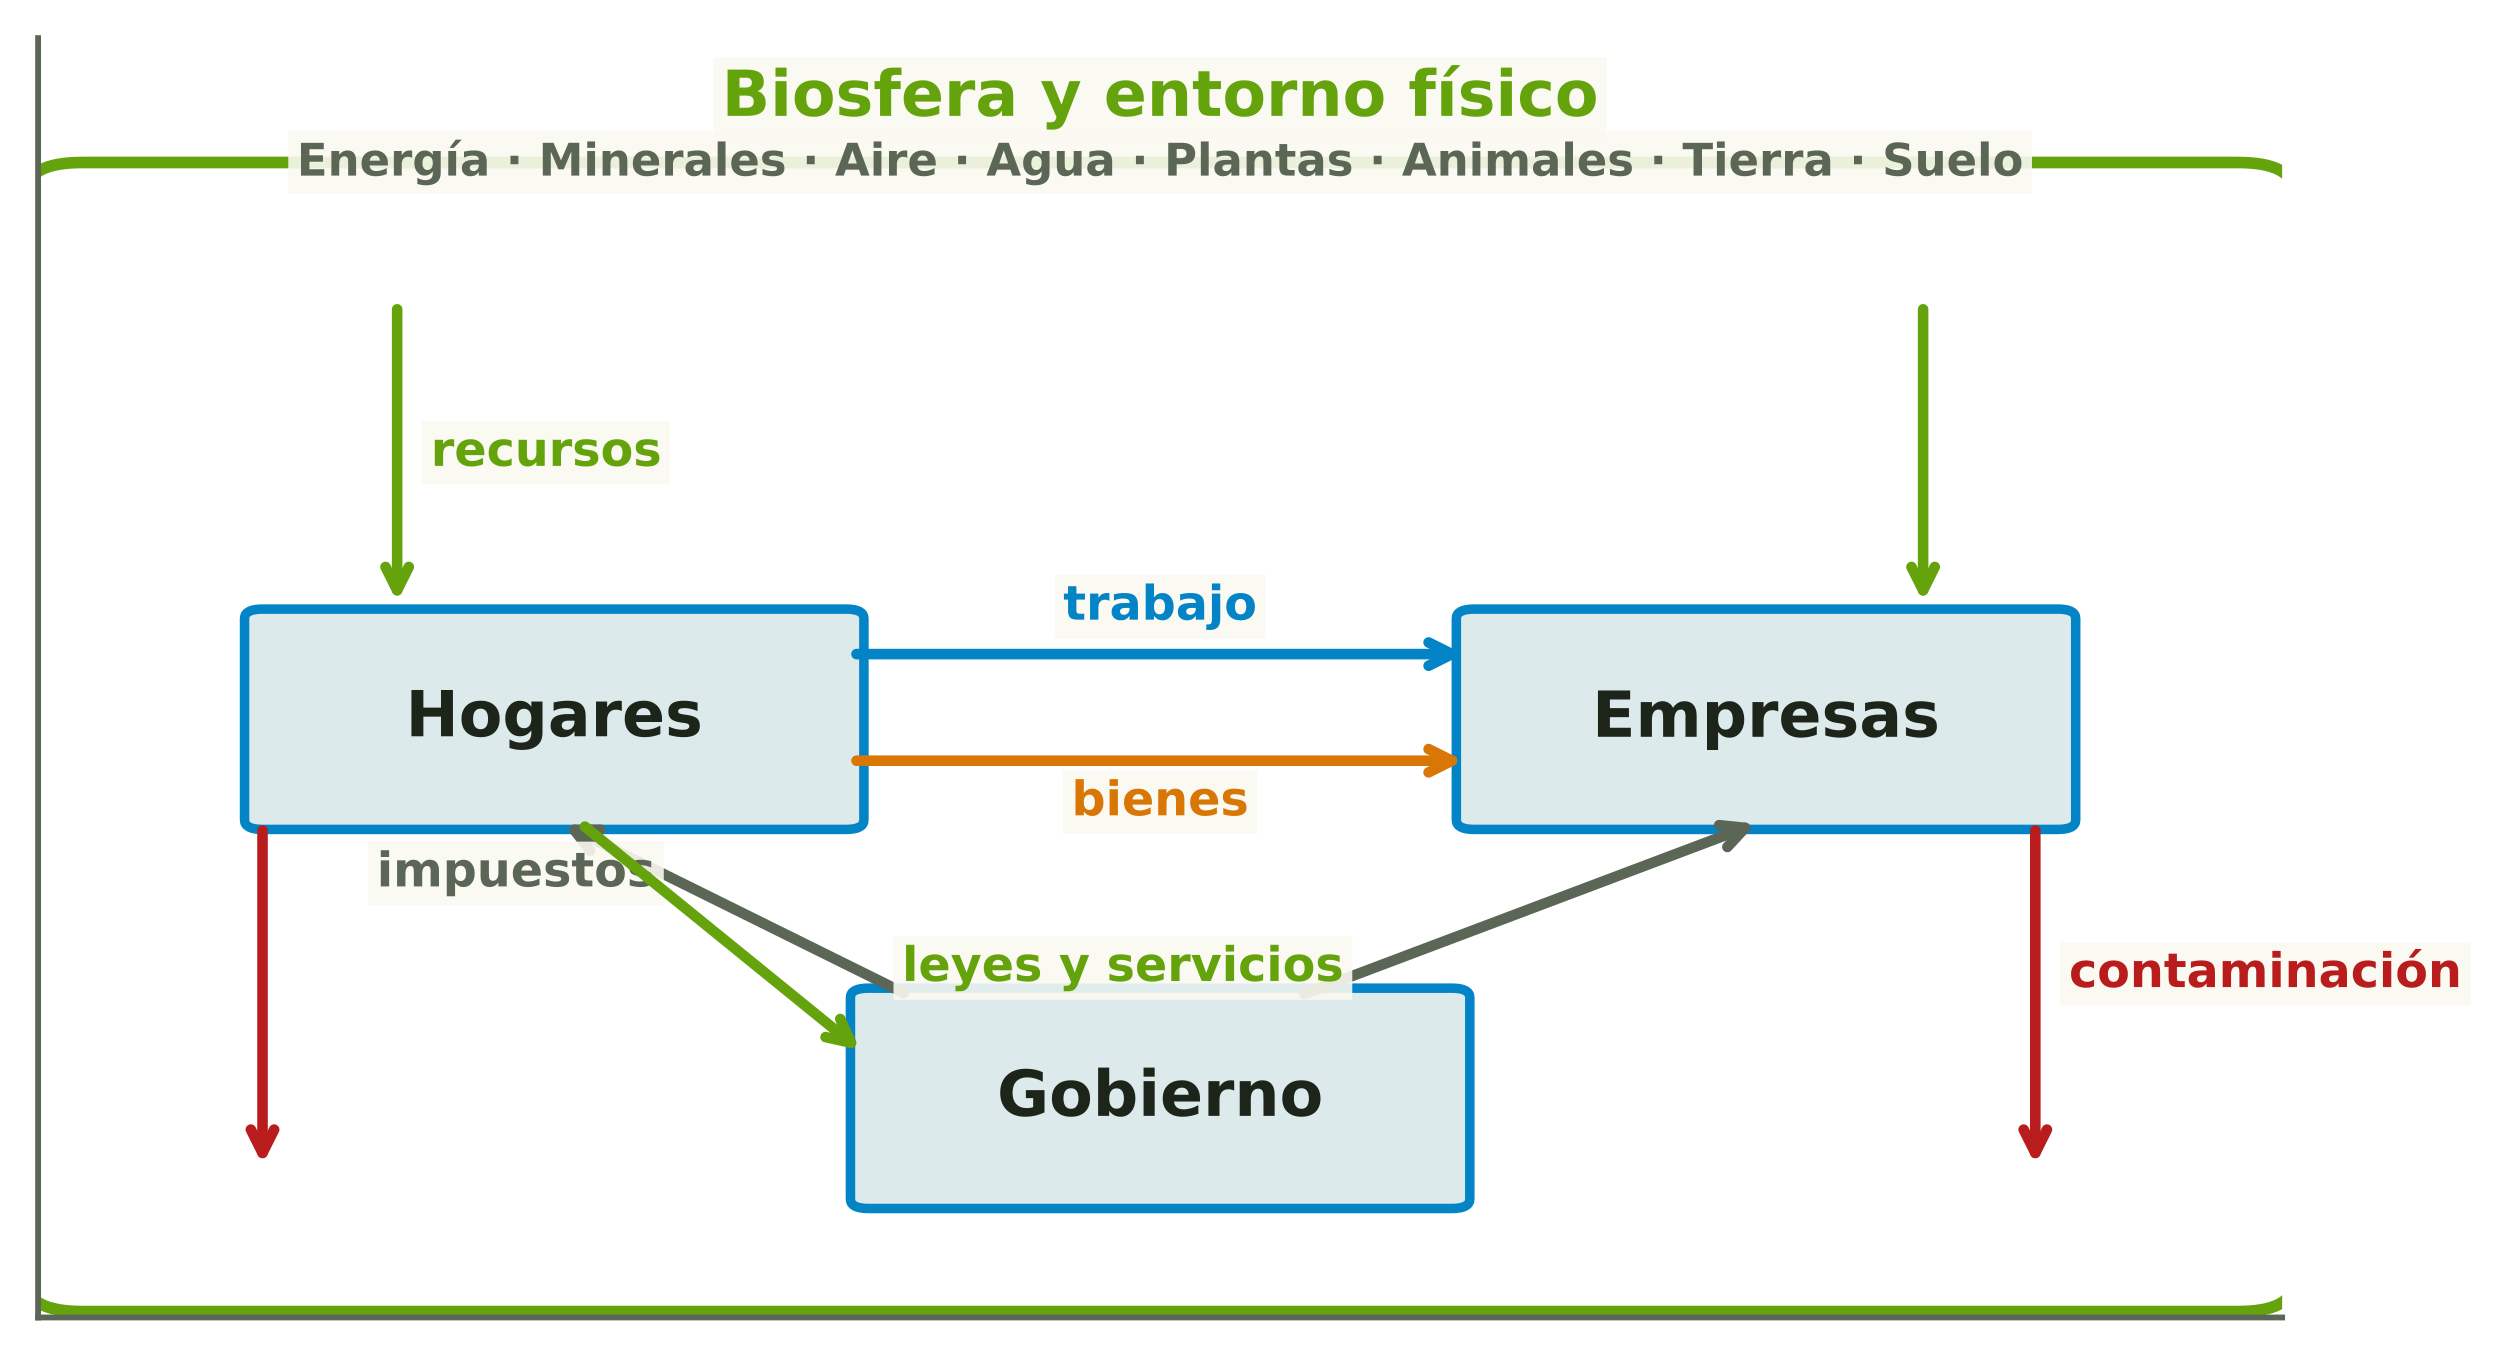
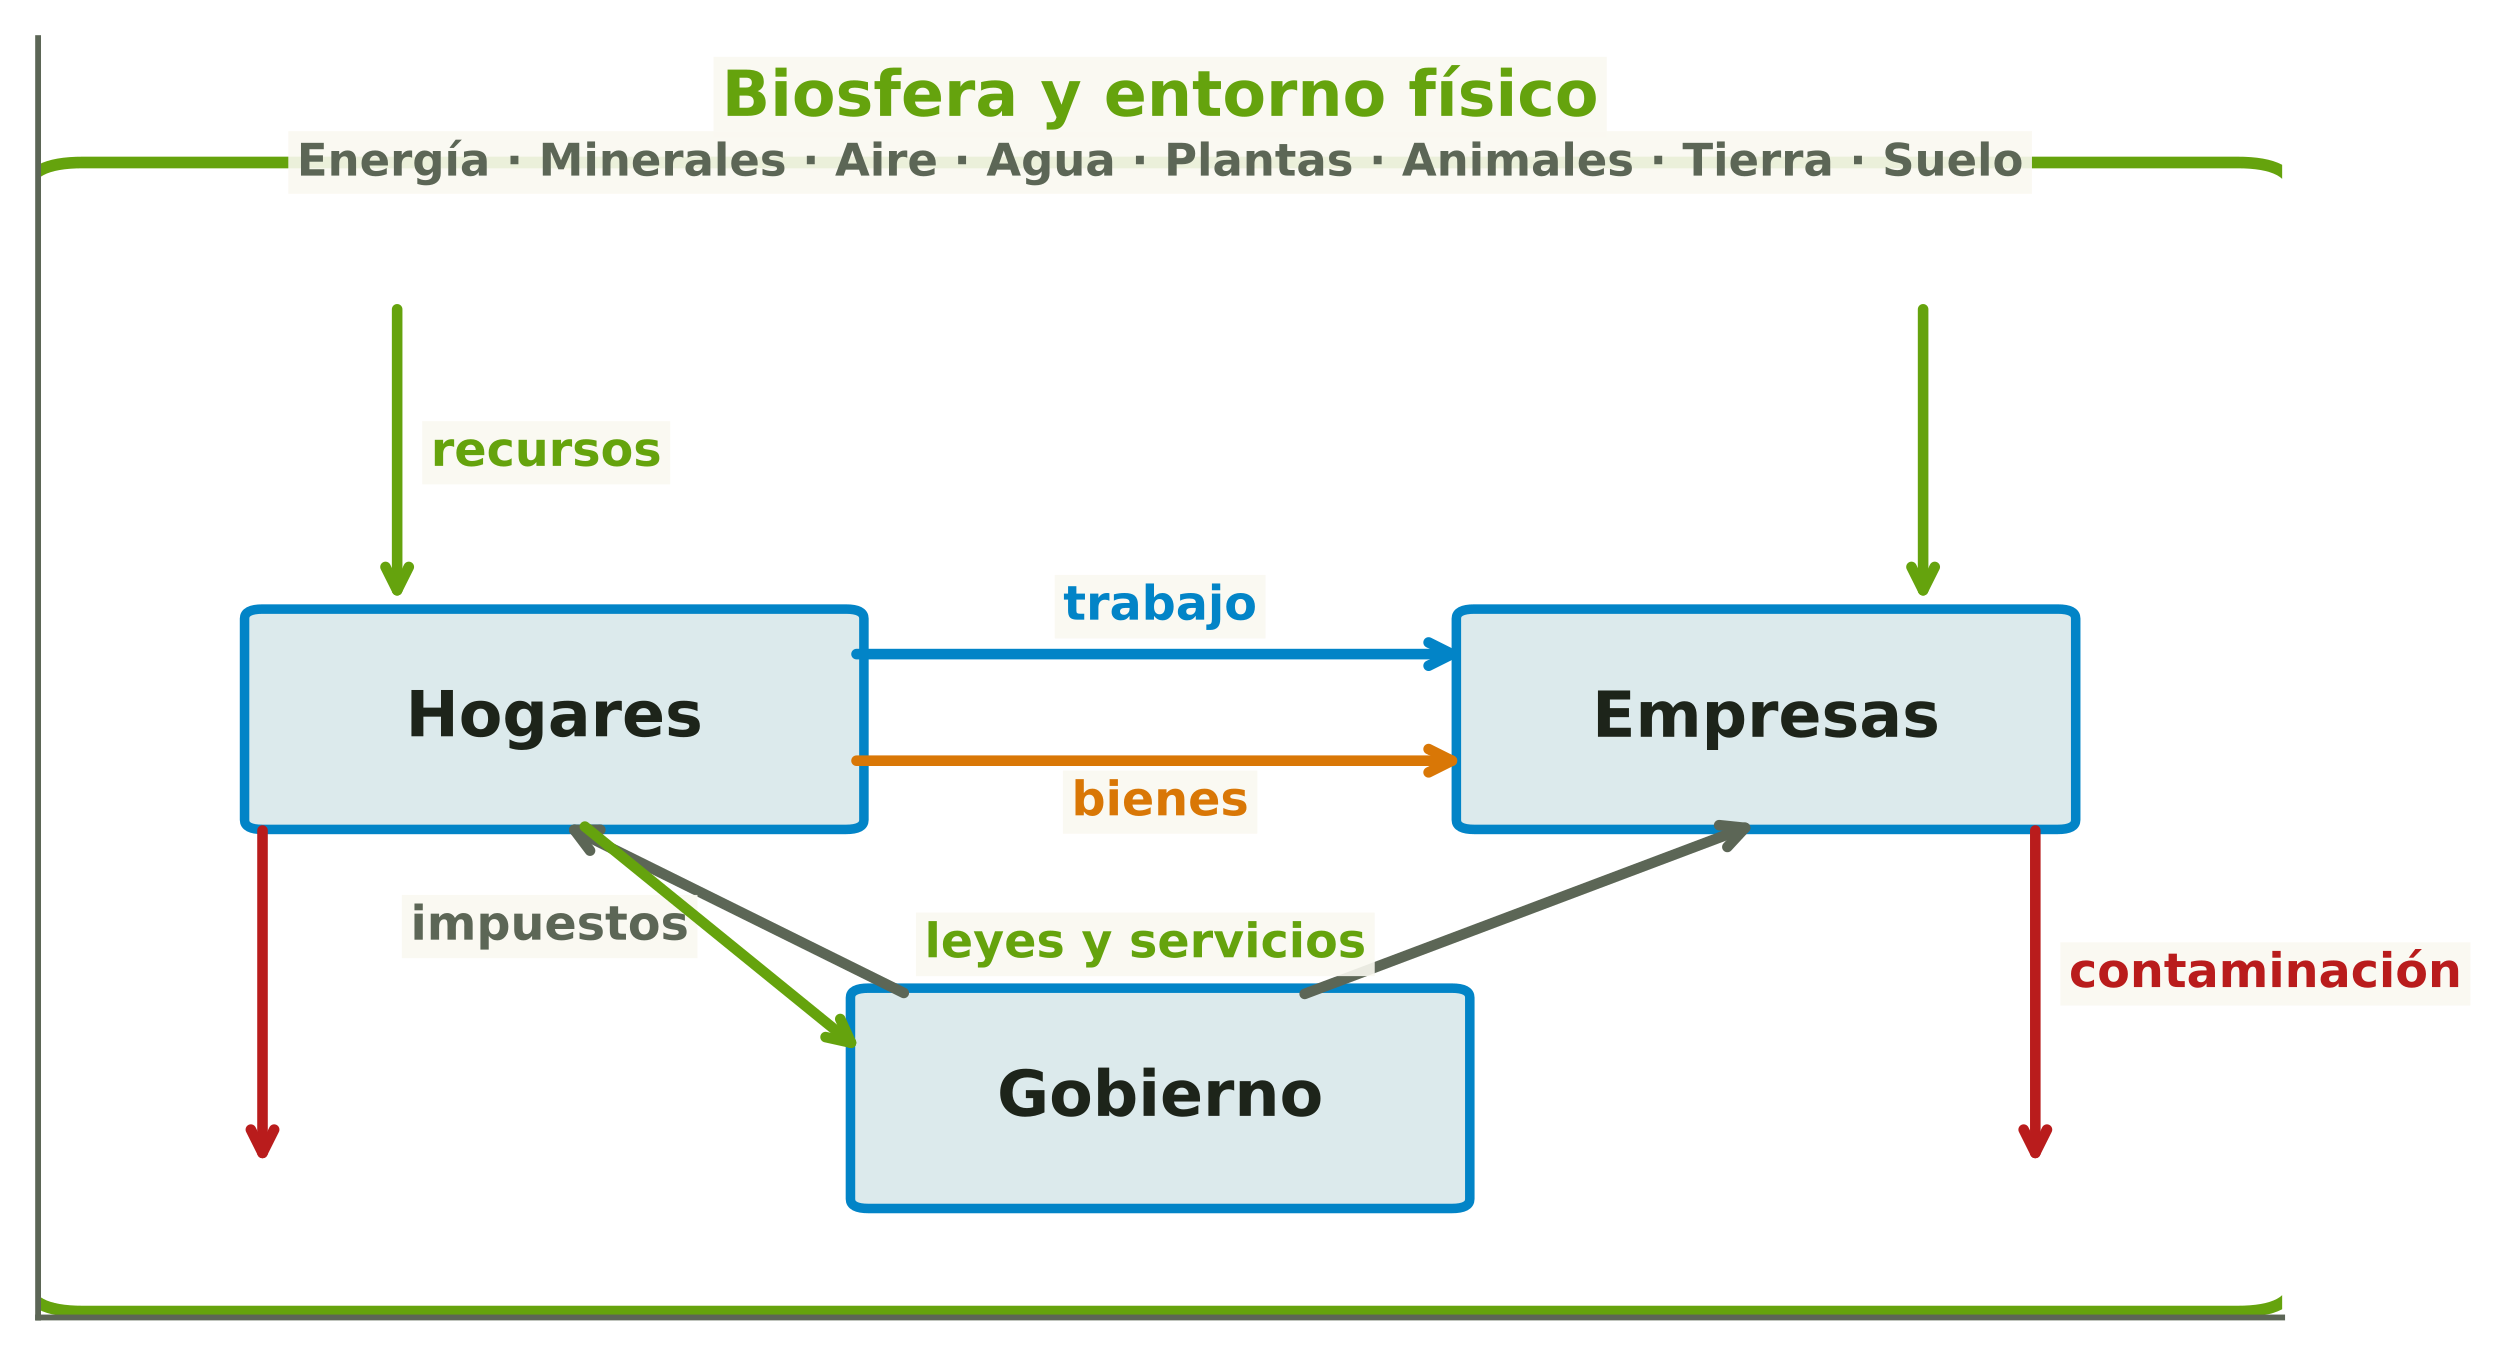
<svg xmlns="http://www.w3.org/2000/svg" xmlns:xlink="http://www.w3.org/1999/xlink" width="472.448pt" height="256.176pt" viewBox="0 0 472.448 256.176" version="1.1">
  <defs>
    <style type="text/css">*{stroke-linejoin: round; stroke-linecap: butt}</style>
  </defs>
  <g id="figure_1">
    <g id="patch_1">
      <path d="M 0 256.176  L 472.448 256.176  L 472.448 0  L 0 0  L 0 256.176  z " style="fill: none; opacity: 0" />
    </g>
    <g id="axes_1">
      <g id="patch_2">
        <path d="M 7.2 248.976  L 431.28 248.976  L 431.28 7.2  L 7.2 7.2  L 7.2 248.976  z " style="fill: none" />
      </g>
      <g id="matplotlib.axis_1" />
      <g id="matplotlib.axis_2" />
      <g id="patch_3">
        <path d="M 15.682 247.857  L 422.798 247.857  Q 433.4 247.857 433.4 242.26  L 433.4 36.303  Q 433.4 30.706 422.798 30.706  L 15.682 30.706  Q 5.08 30.706 5.08 36.303  L 5.08 242.26  Q 5.08 247.857 15.682 247.857  L 15.682 247.857  z " clip-path="url(#pf16288091c)" style="fill: none; stroke: #65a30d; stroke-width: 2.2; stroke-linejoin: miter" />
      </g>
      <g id="patch_4">
        <path d="M 7.2 248.976  L 7.2 7.2  " style="fill: none; stroke: #5c6656; stroke-width: 1.1; stroke-linejoin: miter; stroke-linecap: square" />
      </g>
      <g id="patch_5">
        <path d="M 7.2 248.976  L 431.28 248.976  " style="fill: none; stroke: #5c6656; stroke-width: 1.1; stroke-linejoin: miter; stroke-linecap: square" />
      </g>
      <g id="text_1">
        <g id="patch_6">
          <path d="M 134.835 26.047  L 303.645 26.047  L 303.645 10.74  L 134.835 10.74  z " style="fill: #faf8f1; opacity: 0.9" />
        </g>
        <g style="fill: #65a30d" transform="translate(136.395 21.89771) scale(0.12 -0.12)">
          <defs>
            <path id="DejaVuSans-Bold-42" d="M 2456 2859  Q 2741 2859 2887 2984  Q 3034 3109 3034 3353  Q 3034 3594 2887 3720  Q 2741 3847 2456 3847  L 1791 3847  L 1791 2859  L 2456 2859  z M 2497 819  Q 2859 819 3042 972  Q 3225 1125 3225 1434  Q 3225 1738 3044 1889  Q 2863 2041 2497 2041  L 1791 2041  L 1791 819  L 2497 819  z M 3616 2497  Q 4003 2384 4215 2081  Q 4428 1778 4428 1338  Q 4428 663 3972 331  Q 3516 0 2584 0  L 588 0  L 588 4666  L 2394 4666  Q 3366 4666 3802 4372  Q 4238 4078 4238 3431  Q 4238 3091 4078 2852  Q 3919 2613 3616 2497  z " transform="scale(0.015625)" />
            <path id="DejaVuSans-Bold-69" d="M 538 3500  L 1656 3500  L 1656 0  L 538 0  L 538 3500  z M 538 4863  L 1656 4863  L 1656 3950  L 538 3950  L 538 4863  z " transform="scale(0.015625)" />
            <path id="DejaVuSans-Bold-6f" d="M 2203 2784  Q 1831 2784 1636 2517  Q 1441 2250 1441 1747  Q 1441 1244 1636 976  Q 1831 709 2203 709  Q 2569 709 2762 976  Q 2956 1244 2956 1747  Q 2956 2250 2762 2517  Q 2569 2784 2203 2784  z M 2203 3584  Q 3106 3584 3614 3096  Q 4122 2609 4122 1747  Q 4122 884 3614 396  Q 3106 -91 2203 -91  Q 1297 -91 786 396  Q 275 884 275 1747  Q 275 2609 786 3096  Q 1297 3584 2203 3584  z " transform="scale(0.015625)" />
            <path id="DejaVuSans-Bold-73" d="M 3272 3391  L 3272 2541  Q 2913 2691 2578 2766  Q 2244 2841 1947 2841  Q 1628 2841 1473 2761  Q 1319 2681 1319 2516  Q 1319 2381 1436 2309  Q 1553 2238 1856 2203  L 2053 2175  Q 2913 2066 3209 1816  Q 3506 1566 3506 1031  Q 3506 472 3093 190  Q 2681 -91 1863 -91  Q 1516 -91 1145 -36  Q 775 19 384 128  L 384 978  Q 719 816 1070 734  Q 1422 653 1784 653  Q 2113 653 2278 743  Q 2444 834 2444 1013  Q 2444 1163 2330 1236  Q 2216 1309 1875 1350  L 1678 1375  Q 931 1469 631 1722  Q 331 1975 331 2491  Q 331 3047 712 3315  Q 1094 3584 1881 3584  Q 2191 3584 2531 3537  Q 2872 3491 3272 3391  z " transform="scale(0.015625)" />
            <path id="DejaVuSans-Bold-66" d="M 2841 4863  L 2841 4128  L 2222 4128  Q 1984 4128 1890 4042  Q 1797 3956 1797 3744  L 1797 3500  L 2753 3500  L 2753 2700  L 1797 2700  L 1797 0  L 678 0  L 678 2700  L 122 2700  L 122 3500  L 678 3500  L 678 3744  Q 678 4316 997 4589  Q 1316 4863 1984 4863  L 2841 4863  z " transform="scale(0.015625)" />
            <path id="DejaVuSans-Bold-65" d="M 4031 1759  L 4031 1441  L 1416 1441  Q 1456 1047 1700 850  Q 1944 653 2381 653  Q 2734 653 3104 758  Q 3475 863 3866 1075  L 3866 213  Q 3469 63 3072 -14  Q 2675 -91 2278 -91  Q 1328 -91 801 392  Q 275 875 275 1747  Q 275 2603 792 3093  Q 1309 3584 2216 3584  Q 3041 3584 3536 3087  Q 4031 2591 4031 1759  z M 2881 2131  Q 2881 2450 2695 2645  Q 2509 2841 2209 2841  Q 1884 2841 1681 2658  Q 1478 2475 1428 2131  L 2881 2131  z " transform="scale(0.015625)" />
            <path id="DejaVuSans-Bold-72" d="M 3138 2547  Q 2991 2616 2845 2648  Q 2700 2681 2553 2681  Q 2122 2681 1889 2404  Q 1656 2128 1656 1613  L 1656 0  L 538 0  L 538 3500  L 1656 3500  L 1656 2925  Q 1872 3269 2151 3426  Q 2431 3584 2822 3584  Q 2878 3584 2943 3579  Q 3009 3575 3134 3559  L 3138 2547  z " transform="scale(0.015625)" />
            <path id="DejaVuSans-Bold-61" d="M 2106 1575  Q 1756 1575 1579 1456  Q 1403 1338 1403 1106  Q 1403 894 1545 773  Q 1688 653 1941 653  Q 2256 653 2472 879  Q 2688 1106 2688 1447  L 2688 1575  L 2106 1575  z M 3816 1997  L 3816 0  L 2688 0  L 2688 519  Q 2463 200 2181 54  Q 1900 -91 1497 -91  Q 953 -91 614 226  Q 275 544 275 1050  Q 275 1666 698 1953  Q 1122 2241 2028 2241  L 2688 2241  L 2688 2328  Q 2688 2594 2478 2717  Q 2269 2841 1825 2841  Q 1466 2841 1156 2769  Q 847 2697 581 2553  L 581 3406  Q 941 3494 1303 3539  Q 1666 3584 2028 3584  Q 2975 3584 3395 3211  Q 3816 2838 3816 1997  z " transform="scale(0.015625)" />
            <path id="DejaVuSans-Bold-20" transform="scale(0.015625)" />
            <path id="DejaVuSans-Bold-79" d="M 78 3500  L 1197 3500  L 2138 1125  L 2938 3500  L 4056 3500  L 2584 -331  Q 2363 -916 2067 -1148  Q 1772 -1381 1288 -1381  L 641 -1381  L 641 -647  L 991 -647  Q 1275 -647 1404 -556  Q 1534 -466 1606 -231  L 1638 -134  L 78 3500  z " transform="scale(0.015625)" />
            <path id="DejaVuSans-Bold-6e" d="M 4056 2131  L 4056 0  L 2931 0  L 2931 347  L 2931 1631  Q 2931 2084 2911 2256  Q 2891 2428 2841 2509  Q 2775 2619 2662 2680  Q 2550 2741 2406 2741  Q 2056 2741 1856 2470  Q 1656 2200 1656 1722  L 1656 0  L 538 0  L 538 3500  L 1656 3500  L 1656 2988  Q 1909 3294 2193 3439  Q 2478 3584 2822 3584  Q 3428 3584 3742 3212  Q 4056 2841 4056 2131  z " transform="scale(0.015625)" />
            <path id="DejaVuSans-Bold-74" d="M 1759 4494  L 1759 3500  L 2913 3500  L 2913 2700  L 1759 2700  L 1759 1216  Q 1759 972 1856 886  Q 1953 800 2241 800  L 2816 800  L 2816 0  L 1856 0  Q 1194 0 917 276  Q 641 553 641 1216  L 641 2700  L 84 2700  L 84 3500  L 641 3500  L 641 4494  L 1759 4494  z " transform="scale(0.015625)" />
            <path id="DejaVuSans-Bold-ed" d="M 538 3500  L 1656 3500  L 1656 0  L 538 0  L 538 3500  z M 1590 5119  L 2474 5119  L 1321 3944  L 709 3944  L 1590 5119  z " transform="scale(0.015625)" />
            <path id="DejaVuSans-Bold-63" d="M 3366 3391  L 3366 2478  Q 3138 2634 2908 2709  Q 2678 2784 2431 2784  Q 1963 2784 1702 2511  Q 1441 2238 1441 1747  Q 1441 1256 1702 982  Q 1963 709 2431 709  Q 2694 709 2930 787  Q 3166 866 3366 1019  L 3366 103  Q 3103 6 2833 -42  Q 2563 -91 2291 -91  Q 1344 -91 809 395  Q 275 881 275 1747  Q 275 2613 809 3098  Q 1344 3584 2291 3584  Q 2566 3584 2833 3536  Q 3100 3488 3366 3391  z " transform="scale(0.015625)" />
          </defs>
          <use xlink:href="#DejaVuSans-Bold-42" />
          <use xlink:href="#DejaVuSans-Bold-69" x="76.221" />
          <use xlink:href="#DejaVuSans-Bold-6f" x="110.498" />
          <use xlink:href="#DejaVuSans-Bold-73" x="179.199" />
          <use xlink:href="#DejaVuSans-Bold-66" x="238.721" />
          <use xlink:href="#DejaVuSans-Bold-65" x="282.227" />
          <use xlink:href="#DejaVuSans-Bold-72" x="350.049" />
          <use xlink:href="#DejaVuSans-Bold-61" x="399.365" />
          <use xlink:href="#DejaVuSans-Bold-20" x="466.846" />
          <use xlink:href="#DejaVuSans-Bold-79" x="501.66" />
          <use xlink:href="#DejaVuSans-Bold-20" x="566.846" />
          <use xlink:href="#DejaVuSans-Bold-65" x="601.66" />
          <use xlink:href="#DejaVuSans-Bold-6e" x="669.482" />
          <use xlink:href="#DejaVuSans-Bold-74" x="740.674" />
          <use xlink:href="#DejaVuSans-Bold-6f" x="788.477" />
          <use xlink:href="#DejaVuSans-Bold-72" x="857.178" />
          <use xlink:href="#DejaVuSans-Bold-6e" x="906.494" />
          <use xlink:href="#DejaVuSans-Bold-6f" x="977.686" />
          <use xlink:href="#DejaVuSans-Bold-20" x="1046.387" />
          <use xlink:href="#DejaVuSans-Bold-66" x="1081.201" />
          <use xlink:href="#DejaVuSans-Bold-ed" x="1124.707" />
          <use xlink:href="#DejaVuSans-Bold-73" x="1158.984" />
          <use xlink:href="#DejaVuSans-Bold-69" x="1218.506" />
          <use xlink:href="#DejaVuSans-Bold-63" x="1252.783" />
          <use xlink:href="#DejaVuSans-Bold-6f" x="1312.061" />
        </g>
      </g>
      <g id="text_2">
        <g id="patch_7">
          <path d="M 54.484 36.637  L 383.996 36.637  L 383.996 24.775  L 54.484 24.775  z " style="fill: #faf8f1; opacity: 0.9" />
        </g>
        <g style="fill: #5c6656" transform="translate(56.0991 33.18827) scale(0.085 -0.085)">
          <defs>
            <path id="DejaVuSans-Bold-45" d="M 588 4666  L 3834 4666  L 3834 3756  L 1791 3756  L 1791 2888  L 3713 2888  L 3713 1978  L 1791 1978  L 1791 909  L 3903 909  L 3903 0  L 588 0  L 588 4666  z " transform="scale(0.015625)" />
            <path id="DejaVuSans-Bold-67" d="M 2919 594  Q 2688 288 2409 144  Q 2131 0 1766 0  Q 1125 0 706 504  Q 288 1009 288 1791  Q 288 2575 706 3076  Q 1125 3578 1766 3578  Q 2131 3578 2409 3434  Q 2688 3291 2919 2981  L 2919 3500  L 4044 3500  L 4044 353  Q 4044 -491 3511 -936  Q 2978 -1381 1966 -1381  Q 1638 -1381 1331 -1331  Q 1025 -1281 716 -1178  L 716 -306  Q 1009 -475 1290 -558  Q 1572 -641 1856 -641  Q 2406 -641 2662 -400  Q 2919 -159 2919 353  L 2919 594  z M 2181 2772  Q 1834 2772 1640 2515  Q 1447 2259 1447 1791  Q 1447 1309 1634 1061  Q 1822 813 2181 813  Q 2531 813 2725 1069  Q 2919 1325 2919 1791  Q 2919 2259 2725 2515  Q 2531 2772 2181 2772  z " transform="scale(0.015625)" />
            <path id="DejaVuSans-Bold-b7" d="M 653 2828  L 1778 2828  L 1778 1619  L 653 1619  L 653 2828  z " transform="scale(0.015625)" />
            <path id="DejaVuSans-Bold-4d" d="M 588 4666  L 2119 4666  L 3181 2169  L 4250 4666  L 5778 4666  L 5778 0  L 4641 0  L 4641 3413  L 3566 897  L 2803 897  L 1728 3413  L 1728 0  L 588 0  L 588 4666  z " transform="scale(0.015625)" />
            <path id="DejaVuSans-Bold-6c" d="M 538 4863  L 1656 4863  L 1656 0  L 538 0  L 538 4863  z " transform="scale(0.015625)" />
            <path id="DejaVuSans-Bold-41" d="M 3419 850  L 1538 850  L 1241 0  L 31 0  L 1759 4666  L 3194 4666  L 4922 0  L 3713 0  L 3419 850  z M 1838 1716  L 3116 1716  L 2478 3572  L 1838 1716  z " transform="scale(0.015625)" />
            <path id="DejaVuSans-Bold-75" d="M 500 1363  L 500 3500  L 1625 3500  L 1625 3150  Q 1625 2866 1622 2436  Q 1619 2006 1619 1863  Q 1619 1441 1641 1255  Q 1663 1069 1716 984  Q 1784 875 1895 815  Q 2006 756 2150 756  Q 2500 756 2700 1025  Q 2900 1294 2900 1772  L 2900 3500  L 4019 3500  L 4019 0  L 2900 0  L 2900 506  Q 2647 200 2364 54  Q 2081 -91 1741 -91  Q 1134 -91 817 281  Q 500 653 500 1363  z " transform="scale(0.015625)" />
            <path id="DejaVuSans-Bold-50" d="M 588 4666  L 2584 4666  Q 3475 4666 3951 4270  Q 4428 3875 4428 3144  Q 4428 2409 3951 2014  Q 3475 1619 2584 1619  L 1791 1619  L 1791 0  L 588 0  L 588 4666  z M 1791 3794  L 1791 2491  L 2456 2491  Q 2806 2491 2997 2661  Q 3188 2831 3188 3144  Q 3188 3456 2997 3625  Q 2806 3794 2456 3794  L 1791 3794  z " transform="scale(0.015625)" />
            <path id="DejaVuSans-Bold-6d" d="M 3781 2919  Q 3994 3244 4286 3414  Q 4578 3584 4928 3584  Q 5531 3584 5847 3212  Q 6163 2841 6163 2131  L 6163 0  L 5038 0  L 5038 1825  Q 5041 1866 5042 1909  Q 5044 1953 5044 2034  Q 5044 2406 4934 2573  Q 4825 2741 4581 2741  Q 4263 2741 4089 2478  Q 3916 2216 3909 1719  L 3909 0  L 2784 0  L 2784 1825  Q 2784 2406 2684 2573  Q 2584 2741 2328 2741  Q 2006 2741 1831 2477  Q 1656 2213 1656 1722  L 1656 0  L 531 0  L 531 3500  L 1656 3500  L 1656 2988  Q 1863 3284 2130 3434  Q 2397 3584 2719 3584  Q 3081 3584 3359 3409  Q 3638 3234 3781 2919  z " transform="scale(0.015625)" />
            <path id="DejaVuSans-Bold-54" d="M 31 4666  L 4331 4666  L 4331 3756  L 2784 3756  L 2784 0  L 1581 0  L 1581 3756  L 31 3756  L 31 4666  z " transform="scale(0.015625)" />
            <path id="DejaVuSans-Bold-53" d="M 3834 4519  L 3834 3531  Q 3450 3703 3084 3790  Q 2719 3878 2394 3878  Q 1963 3878 1756 3759  Q 1550 3641 1550 3391  Q 1550 3203 1689 3098  Q 1828 2994 2194 2919  L 2706 2816  Q 3484 2659 3812 2340  Q 4141 2022 4141 1434  Q 4141 663 3683 286  Q 3225 -91 2284 -91  Q 1841 -91 1394 -6  Q 947 78 500 244  L 500 1259  Q 947 1022 1364 901  Q 1781 781 2169 781  Q 2563 781 2772 912  Q 2981 1044 2981 1288  Q 2981 1506 2839 1625  Q 2697 1744 2272 1838  L 1806 1941  Q 1106 2091 782 2419  Q 459 2747 459 3303  Q 459 4000 909 4375  Q 1359 4750 2203 4750  Q 2588 4750 2994 4692  Q 3400 4634 3834 4519  z " transform="scale(0.015625)" />
          </defs>
          <use xlink:href="#DejaVuSans-Bold-45" />
          <use xlink:href="#DejaVuSans-Bold-6e" x="68.311" />
          <use xlink:href="#DejaVuSans-Bold-65" x="139.502" />
          <use xlink:href="#DejaVuSans-Bold-72" x="207.324" />
          <use xlink:href="#DejaVuSans-Bold-67" x="256.641" />
          <use xlink:href="#DejaVuSans-Bold-ed" x="328.223" />
          <use xlink:href="#DejaVuSans-Bold-61" x="362.5" />
          <use xlink:href="#DejaVuSans-Bold-20" x="429.98" />
          <use xlink:href="#DejaVuSans-Bold-b7" x="464.795" />
          <use xlink:href="#DejaVuSans-Bold-20" x="502.783" />
          <use xlink:href="#DejaVuSans-Bold-4d" x="537.598" />
          <use xlink:href="#DejaVuSans-Bold-69" x="637.109" />
          <use xlink:href="#DejaVuSans-Bold-6e" x="671.387" />
          <use xlink:href="#DejaVuSans-Bold-65" x="742.578" />
          <use xlink:href="#DejaVuSans-Bold-72" x="810.4" />
          <use xlink:href="#DejaVuSans-Bold-61" x="859.717" />
          <use xlink:href="#DejaVuSans-Bold-6c" x="927.197" />
          <use xlink:href="#DejaVuSans-Bold-65" x="961.475" />
          <use xlink:href="#DejaVuSans-Bold-73" x="1029.297" />
          <use xlink:href="#DejaVuSans-Bold-20" x="1088.818" />
          <use xlink:href="#DejaVuSans-Bold-b7" x="1123.633" />
          <use xlink:href="#DejaVuSans-Bold-20" x="1161.621" />
          <use xlink:href="#DejaVuSans-Bold-41" x="1196.436" />
          <use xlink:href="#DejaVuSans-Bold-69" x="1273.828" />
          <use xlink:href="#DejaVuSans-Bold-72" x="1308.105" />
          <use xlink:href="#DejaVuSans-Bold-65" x="1357.422" />
          <use xlink:href="#DejaVuSans-Bold-20" x="1425.244" />
          <use xlink:href="#DejaVuSans-Bold-b7" x="1460.059" />
          <use xlink:href="#DejaVuSans-Bold-20" x="1498.047" />
          <use xlink:href="#DejaVuSans-Bold-41" x="1532.861" />
          <use xlink:href="#DejaVuSans-Bold-67" x="1610.254" />
          <use xlink:href="#DejaVuSans-Bold-75" x="1681.836" />
          <use xlink:href="#DejaVuSans-Bold-61" x="1753.027" />
          <use xlink:href="#DejaVuSans-Bold-20" x="1820.508" />
          <use xlink:href="#DejaVuSans-Bold-b7" x="1855.322" />
          <use xlink:href="#DejaVuSans-Bold-20" x="1893.311" />
          <use xlink:href="#DejaVuSans-Bold-50" x="1928.125" />
          <use xlink:href="#DejaVuSans-Bold-6c" x="2001.416" />
          <use xlink:href="#DejaVuSans-Bold-61" x="2035.693" />
          <use xlink:href="#DejaVuSans-Bold-6e" x="2103.174" />
          <use xlink:href="#DejaVuSans-Bold-74" x="2174.365" />
          <use xlink:href="#DejaVuSans-Bold-61" x="2222.168" />
          <use xlink:href="#DejaVuSans-Bold-73" x="2289.648" />
          <use xlink:href="#DejaVuSans-Bold-20" x="2349.17" />
          <use xlink:href="#DejaVuSans-Bold-b7" x="2383.984" />
          <use xlink:href="#DejaVuSans-Bold-20" x="2421.973" />
          <use xlink:href="#DejaVuSans-Bold-41" x="2456.787" />
          <use xlink:href="#DejaVuSans-Bold-6e" x="2534.18" />
          <use xlink:href="#DejaVuSans-Bold-69" x="2605.371" />
          <use xlink:href="#DejaVuSans-Bold-6d" x="2639.648" />
          <use xlink:href="#DejaVuSans-Bold-61" x="2743.848" />
          <use xlink:href="#DejaVuSans-Bold-6c" x="2811.328" />
          <use xlink:href="#DejaVuSans-Bold-65" x="2845.605" />
          <use xlink:href="#DejaVuSans-Bold-73" x="2913.428" />
          <use xlink:href="#DejaVuSans-Bold-20" x="2972.949" />
          <use xlink:href="#DejaVuSans-Bold-b7" x="3007.764" />
          <use xlink:href="#DejaVuSans-Bold-20" x="3045.752" />
          <use xlink:href="#DejaVuSans-Bold-54" x="3080.566" />
          <use xlink:href="#DejaVuSans-Bold-69" x="3148.779" />
          <use xlink:href="#DejaVuSans-Bold-65" x="3183.057" />
          <use xlink:href="#DejaVuSans-Bold-72" x="3250.879" />
          <use xlink:href="#DejaVuSans-Bold-72" x="3300.195" />
          <use xlink:href="#DejaVuSans-Bold-61" x="3349.512" />
          <use xlink:href="#DejaVuSans-Bold-20" x="3416.992" />
          <use xlink:href="#DejaVuSans-Bold-b7" x="3451.807" />
          <use xlink:href="#DejaVuSans-Bold-20" x="3489.795" />
          <use xlink:href="#DejaVuSans-Bold-53" x="3524.609" />
          <use xlink:href="#DejaVuSans-Bold-75" x="3596.631" />
          <use xlink:href="#DejaVuSans-Bold-65" x="3667.822" />
          <use xlink:href="#DejaVuSans-Bold-6c" x="3735.645" />
          <use xlink:href="#DejaVuSans-Bold-6f" x="3769.922" />
        </g>
      </g>
      <g id="patch_8">
        <path d="M 49.608 156.743  L 159.869 156.743  Q 163.261 156.743 163.261 154.952  L 163.261 116.895  Q 163.261 115.104 159.869 115.104  L 49.608 115.104  Q 46.215 115.104 46.215 116.895  L 46.215 154.952  Q 46.215 156.743 49.608 156.743  z " clip-path="url(#pf16288091c)" style="fill: #dceaec; stroke: #0284c7; stroke-width: 1.8; stroke-linejoin: miter" />
      </g>
      <g id="patch_9">
        <path d="M 278.611 156.743  L 388.872 156.743  Q 392.265 156.743 392.265 154.952  L 392.265 116.895  Q 392.265 115.104 388.872 115.104  L 278.611 115.104  Q 275.219 115.104 275.219 116.895  L 275.219 154.952  Q 275.219 156.743 278.611 156.743  z " clip-path="url(#pf16288091c)" style="fill: #dceaec; stroke: #0284c7; stroke-width: 1.8; stroke-linejoin: miter" />
      </g>
      <g id="patch_10">
        <path d="M 164.11 228.38  L 274.37 228.38  Q 277.763 228.38 277.763 226.589  L 277.763 188.532  Q 277.763 186.741 274.37 186.741  L 164.11 186.741  Q 160.717 186.741 160.717 188.532  L 160.717 226.589  Q 160.717 228.38 164.11 228.38  z " clip-path="url(#pf16288091c)" style="fill: #dceaec; stroke: #0284c7; stroke-width: 1.8; stroke-linejoin: miter" />
      </g>
      <g id="patch_11">
        <path d="M 161.865 123.611  Q 219.239 123.611 274.376 123.611  " style="fill: none; stroke: #0284c7; stroke-width: 2; stroke-linecap: round" />
        <path d="M 269.976 121.411  L 274.376 123.611  L 269.976 125.811  " style="fill: none; stroke: #0284c7; stroke-width: 2; stroke-linecap: round" />
      </g>
      <g id="text_3">
        <g id="patch_12">
          <path d="M 199.321 120.666  L 239.159 120.666  L 239.159 108.646  L 199.321 108.646  z " style="fill: #faf8f1; opacity: 0.9" />
        </g>
        <g style="fill: #0284c7" transform="translate(200.9412 117.1043) scale(0.09 -0.09)">
          <defs>
            <path id="DejaVuSans-Bold-62" d="M 2400 722  Q 2759 722 2948 984  Q 3138 1247 3138 1747  Q 3138 2247 2948 2509  Q 2759 2772 2400 2772  Q 2041 2772 1848 2508  Q 1656 2244 1656 1747  Q 1656 1250 1848 986  Q 2041 722 2400 722  z M 1656 2988  Q 1888 3294 2169 3439  Q 2450 3584 2816 3584  Q 3463 3584 3878 3070  Q 4294 2556 4294 1747  Q 4294 938 3878 423  Q 3463 -91 2816 -91  Q 2450 -91 2169 54  Q 1888 200 1656 506  L 1656 0  L 538 0  L 538 4863  L 1656 4863  L 1656 2988  z " transform="scale(0.015625)" />
            <path id="DejaVuSans-Bold-6a" d="M 538 3500  L 1656 3500  L 1656 63  Q 1656 -641 1318 -1011  Q 981 -1381 341 -1381  L -213 -1381  L -213 -647  L -19 -647  Q 300 -647 419 -503  Q 538 -359 538 63  L 538 3500  z M 538 4863  L 1656 4863  L 1656 3950  L 538 3950  L 538 4863  z " transform="scale(0.015625)" />
          </defs>
          <use xlink:href="#DejaVuSans-Bold-74" />
          <use xlink:href="#DejaVuSans-Bold-72" x="47.803" />
          <use xlink:href="#DejaVuSans-Bold-61" x="97.119" />
          <use xlink:href="#DejaVuSans-Bold-62" x="164.6" />
          <use xlink:href="#DejaVuSans-Bold-61" x="236.182" />
          <use xlink:href="#DejaVuSans-Bold-6a" x="303.662" />
          <use xlink:href="#DejaVuSans-Bold-6f" x="337.939" />
        </g>
      </g>
      <g id="patch_13">
        <path d="M 161.865 143.759  Q 219.239 143.759 274.376 143.759  " style="fill: none; stroke: #d97706; stroke-width: 2; stroke-linecap: round" />
        <path d="M 269.976 141.559  L 274.376 143.759  L 269.976 145.959  " style="fill: none; stroke: #d97706; stroke-width: 2; stroke-linecap: round" />
      </g>
      <g id="text_4">
        <g id="patch_14">
          <path d="M 200.87 157.569  L 237.61 157.569  L 237.61 145.619  L 200.87 145.619  z " style="fill: #faf8f1; opacity: 0.9" />
        </g>
        <g style="fill: #d97706" transform="translate(202.4902 154.0774) scale(0.09 -0.09)">
          <use xlink:href="#DejaVuSans-Bold-62" />
          <use xlink:href="#DejaVuSans-Bold-69" x="71.582" />
          <use xlink:href="#DejaVuSans-Bold-65" x="105.859" />
          <use xlink:href="#DejaVuSans-Bold-6e" x="173.682" />
          <use xlink:href="#DejaVuSans-Bold-65" x="244.873" />
          <use xlink:href="#DejaVuSans-Bold-73" x="312.695" />
        </g>
      </g>
      <g id="patch_15">
        <path d="M 170.798 187.645  Q 138.665 171.742 108.537 156.832  " style="fill: none; stroke: #5c6656; stroke-width: 2; stroke-linecap: round" />
        <path d="M 111.504 160.755  L 108.537 156.832  L 113.456 156.812  " style="fill: none; stroke: #5c6656; stroke-width: 2; stroke-linecap: round" />
      </g>
      <g id="text_5">
        <g id="patch_16">
-           <path d="M 69.587 171.001  L 125.442 171.001  L 125.442 159.051  L 69.587 159.051  z " style="fill: #faf8f1; opacity: 0.9" />
-         </g>
-         <g style="fill: #5c6656" transform="translate(71.20716 167.5094) scale(0.09 -0.09)">
+           <path d="M 75.948 181.075  L 131.803 181.075  L 131.803 169.125  L 75.948 169.125  z " style="fill: #faf8f1; opacity: 0.9" />
+         </g>
+         <g style="fill: #5c6656" transform="translate(77.56836 177.5834) scale(0.09 -0.09)">
          <defs>
            <path id="DejaVuSans-Bold-70" d="M 1656 506  L 1656 -1331  L 538 -1331  L 538 3500  L 1656 3500  L 1656 2988  Q 1888 3294 2169 3439  Q 2450 3584 2816 3584  Q 3463 3584 3878 3070  Q 4294 2556 4294 1747  Q 4294 938 3878 423  Q 3463 -91 2816 -91  Q 2450 -91 2169 54  Q 1888 200 1656 506  z M 2400 2772  Q 2041 2772 1848 2508  Q 1656 2244 1656 1747  Q 1656 1250 1848 986  Q 2041 722 2400 722  Q 2759 722 2948 984  Q 3138 1247 3138 1747  Q 3138 2247 2948 2509  Q 2759 2772 2400 2772  z " transform="scale(0.015625)" />
          </defs>
          <use xlink:href="#DejaVuSans-Bold-69" />
          <use xlink:href="#DejaVuSans-Bold-6d" x="34.277" />
          <use xlink:href="#DejaVuSans-Bold-70" x="138.477" />
          <use xlink:href="#DejaVuSans-Bold-75" x="210.059" />
          <use xlink:href="#DejaVuSans-Bold-65" x="281.25" />
          <use xlink:href="#DejaVuSans-Bold-73" x="349.072" />
          <use xlink:href="#DejaVuSans-Bold-74" x="408.594" />
          <use xlink:href="#DejaVuSans-Bold-6f" x="456.396" />
          <use xlink:href="#DejaVuSans-Bold-73" x="525.098" />
        </g>
      </g>
      <g id="patch_17">
        <path d="M 246.557 187.826  Q 289.214 171.742 329.779 156.446  " style="fill: none; stroke: #5c6656; stroke-width: 2; stroke-linecap: round" />
        <path d="M 324.886 155.94  L 329.779 156.446  L 326.438 160.057  " style="fill: none; stroke: #5c6656; stroke-width: 2; stroke-linecap: round" />
      </g>
      <g id="patch_18">
        <path d="M 110.53 156.212  Q 136.543 177.338 160.82 197.054  " style="fill: none; stroke: #65a30d; stroke-width: 2; stroke-linecap: round" />
        <path d="M 158.792 192.573  L 160.82 197.054  L 156.018 195.988  " style="fill: none; stroke: #65a30d; stroke-width: 2; stroke-linecap: round" />
      </g>
      <g id="text_6">
        <g id="patch_19">
-           <path d="M 168.851 188.946  L 255.553 188.946  L 255.553 176.925  L 168.851 176.925  z " style="fill: #faf8f1; opacity: 0.9" />
-         </g>
-         <g style="fill: #65a30d" transform="translate(170.4708 185.3836) scale(0.09 -0.09)">
+           <path d="M 173.092 184.468  L 259.794 184.468  L 259.794 172.448  L 173.092 172.448  z " style="fill: #faf8f1; opacity: 0.9" />
+         </g>
+         <g style="fill: #65a30d" transform="translate(174.7116 180.9063) scale(0.09 -0.09)">
          <defs>
            <path id="DejaVuSans-Bold-76" d="M 97 3500  L 1216 3500  L 2088 1081  L 2956 3500  L 4078 3500  L 2700 0  L 1472 0  L 97 3500  z " transform="scale(0.015625)" />
          </defs>
          <use xlink:href="#DejaVuSans-Bold-6c" />
          <use xlink:href="#DejaVuSans-Bold-65" x="34.277" />
          <use xlink:href="#DejaVuSans-Bold-79" x="102.1" />
          <use xlink:href="#DejaVuSans-Bold-65" x="167.285" />
          <use xlink:href="#DejaVuSans-Bold-73" x="235.107" />
          <use xlink:href="#DejaVuSans-Bold-20" x="294.629" />
          <use xlink:href="#DejaVuSans-Bold-79" x="329.443" />
          <use xlink:href="#DejaVuSans-Bold-20" x="394.629" />
          <use xlink:href="#DejaVuSans-Bold-73" x="429.443" />
          <use xlink:href="#DejaVuSans-Bold-65" x="488.965" />
          <use xlink:href="#DejaVuSans-Bold-72" x="556.787" />
          <use xlink:href="#DejaVuSans-Bold-76" x="606.104" />
          <use xlink:href="#DejaVuSans-Bold-69" x="671.289" />
          <use xlink:href="#DejaVuSans-Bold-63" x="705.566" />
          <use xlink:href="#DejaVuSans-Bold-69" x="764.844" />
          <use xlink:href="#DejaVuSans-Bold-6f" x="799.121" />
          <use xlink:href="#DejaVuSans-Bold-73" x="867.822" />
        </g>
      </g>
      <g id="patch_20">
        <path d="M 75.053 58.453  Q 75.053 86.115 75.053 111.542  " style="fill: none; stroke: #65a30d; stroke-width: 2; stroke-linecap: round" />
        <path d="M 77.253 107.142  L 75.053 111.542  L 72.853 107.142  " style="fill: none; stroke: #65a30d; stroke-width: 2; stroke-linecap: round" />
      </g>
      <g id="text_7">
        <g id="patch_21">
          <path d="M 79.794 91.528  L 126.653 91.528  L 126.653 79.578  L 79.794 79.578  z " style="fill: #faf8f1; opacity: 0.9" />
        </g>
        <g style="fill: #65a30d" transform="translate(81.414 88.03677) scale(0.09 -0.09)">
          <use xlink:href="#DejaVuSans-Bold-72" />
          <use xlink:href="#DejaVuSans-Bold-65" x="49.316" />
          <use xlink:href="#DejaVuSans-Bold-63" x="117.139" />
          <use xlink:href="#DejaVuSans-Bold-75" x="176.416" />
          <use xlink:href="#DejaVuSans-Bold-72" x="247.607" />
          <use xlink:href="#DejaVuSans-Bold-73" x="296.924" />
          <use xlink:href="#DejaVuSans-Bold-6f" x="356.445" />
          <use xlink:href="#DejaVuSans-Bold-73" x="425.146" />
        </g>
      </g>
      <g id="patch_22">
        <path d="M 363.427 58.453  Q 363.427 86.115 363.427 111.542  " style="fill: none; stroke: #65a30d; stroke-width: 2; stroke-linecap: round" />
        <path d="M 365.627 107.142  L 363.427 111.542  L 361.227 107.142  " style="fill: none; stroke: #65a30d; stroke-width: 2; stroke-linecap: round" />
      </g>
      <g id="patch_23">
        <path d="M 384.631 156.948  Q 384.631 188.53 384.631 217.875  " style="fill: none; stroke: #b91c1c; stroke-width: 2; stroke-linecap: round" />
        <path d="M 386.831 213.475  L 384.631 217.875  L 382.431 213.475  " style="fill: none; stroke: #b91c1c; stroke-width: 2; stroke-linecap: round" />
      </g>
      <g id="text_8">
        <g id="patch_24">
          <path d="M 389.372 190.03  L 466.868 190.03  L 466.868 178.08  L 389.372 178.08  z " style="fill: #faf8f1; opacity: 0.9" />
        </g>
        <g style="fill: #b91c1c" transform="translate(390.9924 186.5381) scale(0.09 -0.09)">
          <defs>
            <path id="DejaVuSans-Bold-f3" d="M 2203 2784  Q 1831 2784 1636 2517  Q 1441 2250 1441 1747  Q 1441 1244 1636 976  Q 1831 709 2203 709  Q 2569 709 2762 976  Q 2956 1244 2956 1747  Q 2956 2250 2762 2517  Q 2569 2784 2203 2784  z M 2203 3584  Q 3106 3584 3614 3096  Q 4122 2609 4122 1747  Q 4122 884 3614 396  Q 3106 -91 2203 -91  Q 1297 -91 786 396  Q 275 884 275 1747  Q 275 2609 786 3096  Q 1297 3584 2203 3584  z M 2694 5119  L 3578 5119  L 2425 3944  L 1813 3944  L 2694 5119  z " transform="scale(0.015625)" />
          </defs>
          <use xlink:href="#DejaVuSans-Bold-63" />
          <use xlink:href="#DejaVuSans-Bold-6f" x="59.277" />
          <use xlink:href="#DejaVuSans-Bold-6e" x="127.979" />
          <use xlink:href="#DejaVuSans-Bold-74" x="199.17" />
          <use xlink:href="#DejaVuSans-Bold-61" x="246.973" />
          <use xlink:href="#DejaVuSans-Bold-6d" x="314.453" />
          <use xlink:href="#DejaVuSans-Bold-69" x="418.652" />
          <use xlink:href="#DejaVuSans-Bold-6e" x="452.93" />
          <use xlink:href="#DejaVuSans-Bold-61" x="524.121" />
          <use xlink:href="#DejaVuSans-Bold-63" x="591.602" />
          <use xlink:href="#DejaVuSans-Bold-69" x="650.879" />
          <use xlink:href="#DejaVuSans-Bold-f3" x="685.156" />
          <use xlink:href="#DejaVuSans-Bold-6e" x="753.857" />
        </g>
      </g>
      <g id="patch_25">
        <path d="M 49.608 156.948  Q 49.608 188.53 49.608 217.875  " style="fill: none; stroke: #b91c1c; stroke-width: 2; stroke-linecap: round" />
        <path d="M 51.808 213.475  L 49.608 217.875  L 47.408 213.475  " style="fill: none; stroke: #b91c1c; stroke-width: 2; stroke-linecap: round" />
      </g>
      <g id="text_9">
        <g style="fill: #1d241a" transform="translate(76.65184 139.1408) scale(0.12 -0.12)">
          <defs>
            <path id="DejaVuSans-Bold-48" d="M 588 4666  L 1791 4666  L 1791 2888  L 3566 2888  L 3566 4666  L 4769 4666  L 4769 0  L 3566 0  L 3566 1978  L 1791 1978  L 1791 0  L 588 0  L 588 4666  z " transform="scale(0.015625)" />
          </defs>
          <use xlink:href="#DejaVuSans-Bold-48" />
          <use xlink:href="#DejaVuSans-Bold-6f" x="83.691" />
          <use xlink:href="#DejaVuSans-Bold-67" x="152.393" />
          <use xlink:href="#DejaVuSans-Bold-61" x="223.975" />
          <use xlink:href="#DejaVuSans-Bold-72" x="291.455" />
          <use xlink:href="#DejaVuSans-Bold-65" x="340.771" />
          <use xlink:href="#DejaVuSans-Bold-73" x="408.594" />
        </g>
      </g>
      <g id="text_10">
        <g style="fill: #1d241a" transform="translate(300.8766 139.2346) scale(0.12 -0.12)">
          <use xlink:href="#DejaVuSans-Bold-45" />
          <use xlink:href="#DejaVuSans-Bold-6d" x="68.311" />
          <use xlink:href="#DejaVuSans-Bold-70" x="172.51" />
          <use xlink:href="#DejaVuSans-Bold-72" x="244.092" />
          <use xlink:href="#DejaVuSans-Bold-65" x="293.408" />
          <use xlink:href="#DejaVuSans-Bold-73" x="361.23" />
          <use xlink:href="#DejaVuSans-Bold-61" x="420.752" />
          <use xlink:href="#DejaVuSans-Bold-73" x="488.232" />
        </g>
      </g>
      <g id="text_11">
        <g style="fill: #1d241a" transform="translate(188.4197 210.8719) scale(0.12 -0.12)">
          <defs>
            <path id="DejaVuSans-Bold-47" d="M 4781 347  Q 4331 128 3847 18  Q 3363 -91 2847 -91  Q 1681 -91 1000 561  Q 319 1213 319 2328  Q 319 3456 1012 4103  Q 1706 4750 2913 4750  Q 3378 4750 3804 4662  Q 4231 4575 4609 4403  L 4609 3438  Q 4219 3659 3833 3768  Q 3447 3878 3059 3878  Q 2341 3878 1952 3476  Q 1563 3075 1563 2328  Q 1563 1588 1938 1184  Q 2313 781 3003 781  Q 3191 781 3352 804  Q 3513 828 3641 878  L 3641 1784  L 2906 1784  L 2906 2591  L 4781 2591  L 4781 347  z " transform="scale(0.015625)" />
          </defs>
          <use xlink:href="#DejaVuSans-Bold-47" />
          <use xlink:href="#DejaVuSans-Bold-6f" x="82.08" />
          <use xlink:href="#DejaVuSans-Bold-62" x="150.781" />
          <use xlink:href="#DejaVuSans-Bold-69" x="222.363" />
          <use xlink:href="#DejaVuSans-Bold-65" x="256.641" />
          <use xlink:href="#DejaVuSans-Bold-72" x="324.463" />
          <use xlink:href="#DejaVuSans-Bold-6e" x="373.779" />
          <use xlink:href="#DejaVuSans-Bold-6f" x="444.971" />
        </g>
      </g>
    </g>
  </g>
  <defs>
    <clipPath id="pf16288091c">
      <rect x="7.2" y="7.2" width="424.08" height="241.776" />
    </clipPath>
  </defs>
</svg>
